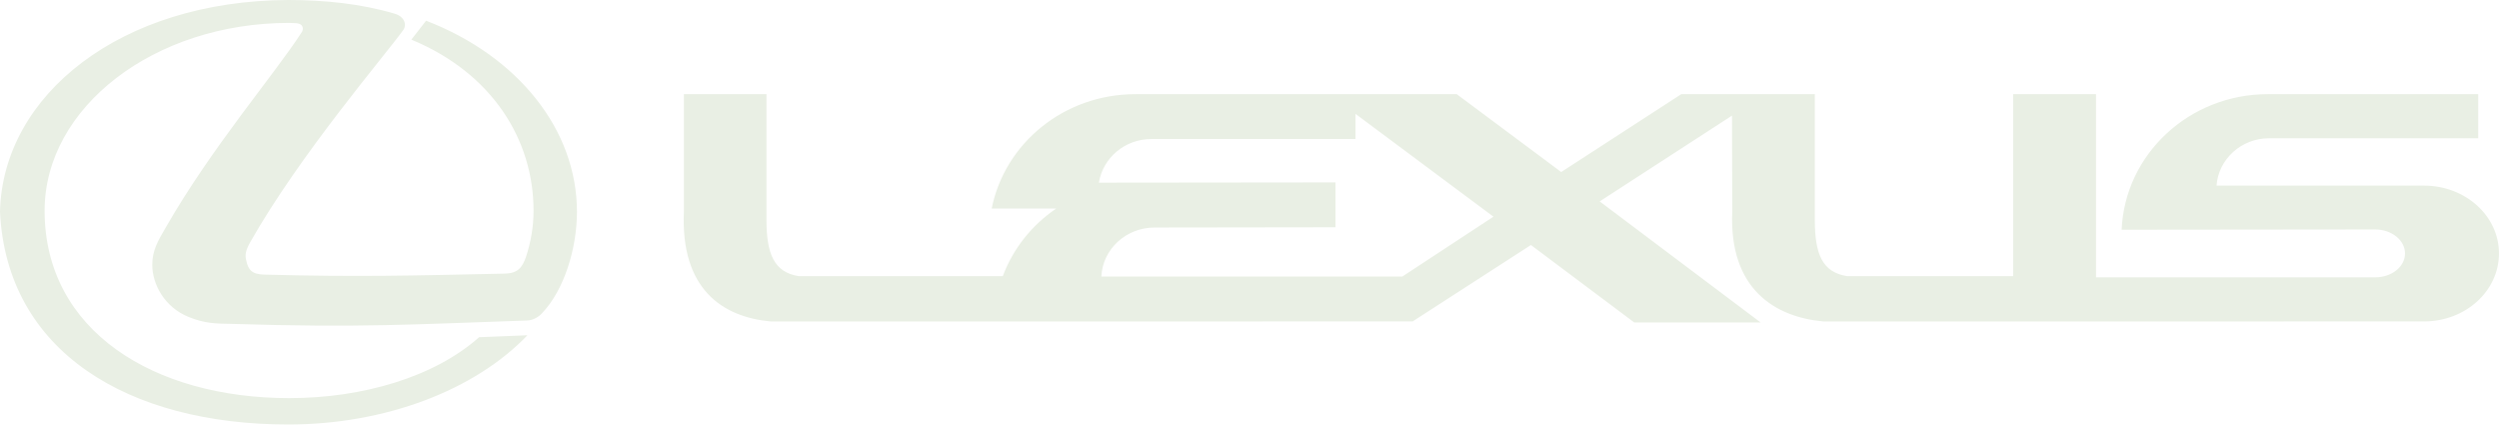
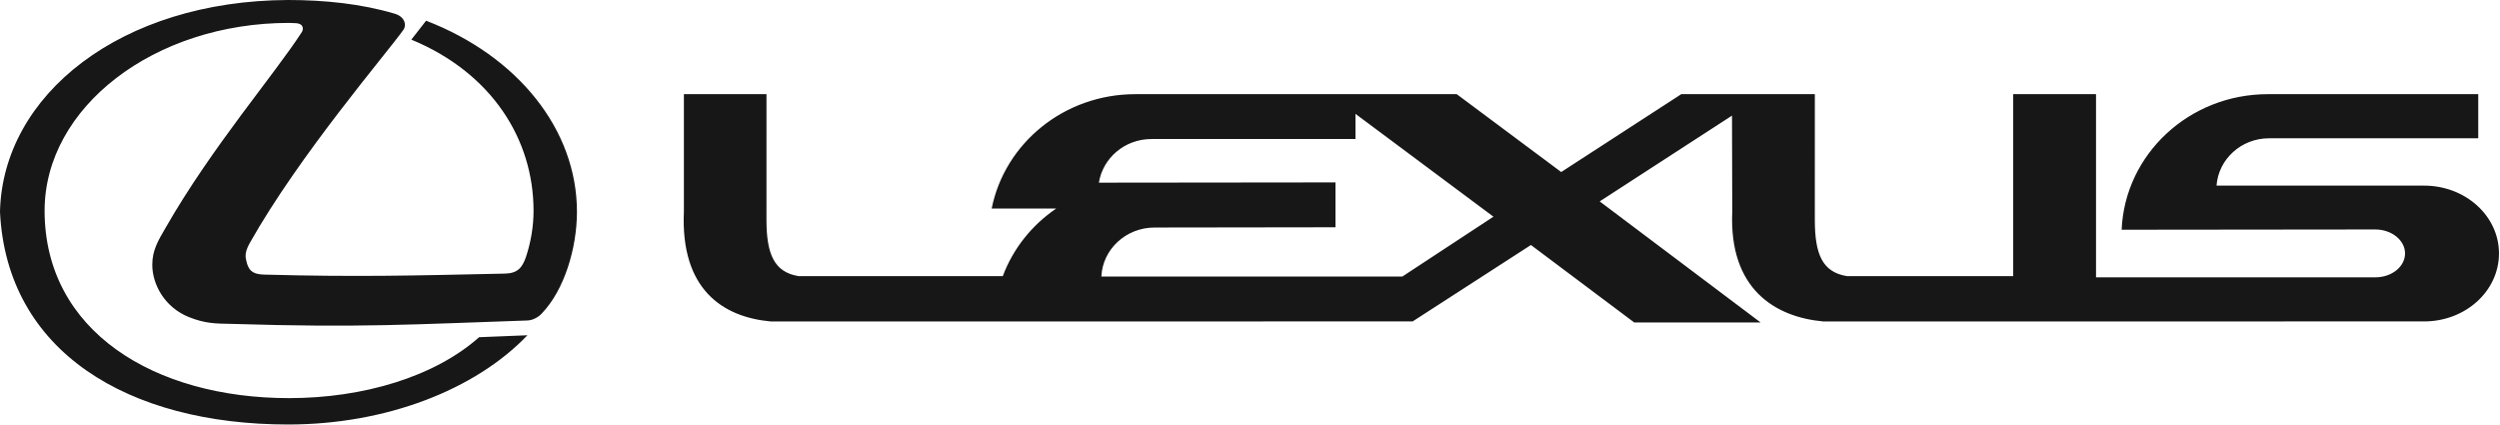
- <svg xmlns="http://www.w3.org/2000/svg" fill="#e9efe4" fill-rule="evenodd" viewBox="17.72 17.72 566.93 96.26">
+ <svg xmlns="http://www.w3.org/2000/svg" fill="#171717" fill-rule="evenodd" viewBox="17.72 17.72 566.93 96.26">
  <path d="M 84.704,22.97 C 86.765,23.027 86.546,24.475 86.205,24.975 C 80.123,34.436 65.753,51.094 55.29,69.372 C 53.557,72.333 52.267,74.512 52.267,77.762 C 52.267,82.168 55.018,87.378 60.544,89.613 C 64.179,91.069 66.467,91.114 70.39,91.171 C 99.517,92.071 111.193,91.284 137.256,90.4 C 138.762,90.396 140.161,89.382 140.664,88.769 C 145.703,83.515 148.608,74.07 148.608,65.736 C 148.608,47.175 135.24,30.456 114.386,22.415 L 111.039,26.707 C 129.317,34.261 138.762,49.35 138.762,65.509 C 138.762,69.145 138.145,72.666 137.029,76.029 C 136.202,78.375 135.183,79.722 132.221,79.766 C 110.982,80.22 98.957,80.553 77.661,79.993 C 74.914,79.937 74.026,78.935 73.579,76.76 C 73.238,75.47 73.523,74.398 74.411,72.78 C 85.706,52.77 105.383,29.9 109.246,24.475 C 109.98,23.473 109.635,21.453 107.116,20.784 C 99.744,18.605 91.472,17.72 83.085,17.72 C 45.114,17.875 18.333,39.231 17.717,65.736 C 19.238,97.553 46.903,113.984 83.085,113.984 C 105.225,113.984 125.507,106.158 137.374,93.747 L 126.411,94.189 C 116.289,103.192 100.073,108.004 83.3,108.004 C 52.73,108.004 27.839,92.802 27.839,65.509 C 27.839,42.035 52.725,22.914 83.3,22.914 C 83.3,22.914 84.704,22.97 84.704,22.97 z M 335.85,80.436 L 356.529,66.857 L 325.228,43.54 L 325.228,49.248 L 278.928,49.248 C 272.887,49.248 267.917,53.545 267.016,59.14 L 320.692,59.083 L 320.692,69.258 L 279.654,69.315 C 273.171,69.315 267.86,74.24 267.576,80.436 L 335.85,80.436 z M 532.475,49.078 L 579.939,49.078 L 579.939,39.073 L 532.207,39.073 C 514.356,39.073 499.77,52.713 499.04,69.818 L 556.578,69.757 C 560.315,69.757 563.333,72.22 563.333,75.186 C 563.333,78.204 560.311,80.61 556.578,80.61 L 493.23,80.606 L 493.23,39.073 L 474.441,39.073 L 474.441,80.334 L 436.71,80.334 C 431.172,79.434 429.436,75.413 429.436,67.583 L 429.44,39.073 L 399.141,39.073 L 371.901,56.734 L 348.199,39.073 L 275.293,39.073 C 259.133,39.073 245.663,50.194 242.697,65.006 L 257.344,65.006 C 251.818,68.755 247.566,74.07 245.217,80.338 L 198.86,80.334 C 193.395,79.434 191.602,75.413 191.602,67.583 L 191.606,39.073 L 172.87,39.073 L 172.87,65.68 C 172.083,83.3 181.641,89.613 192.547,90.615 L 338.194,90.611 L 365.033,73.279 L 388.462,90.842 L 417.13,90.842 L 380.632,63.392 L 410.647,43.938 L 410.704,65.68 C 409.933,83.3 420.433,89.613 431.342,90.615 L 567.642,90.611 C 577.034,90.611 584.646,83.742 584.646,75.186 C 584.646,66.682 577.03,59.813 567.642,59.813 L 520.567,59.813 C 521.009,53.829 526.162,49.078 532.475,49.078 L 532.475,49.078 z" />
</svg>
